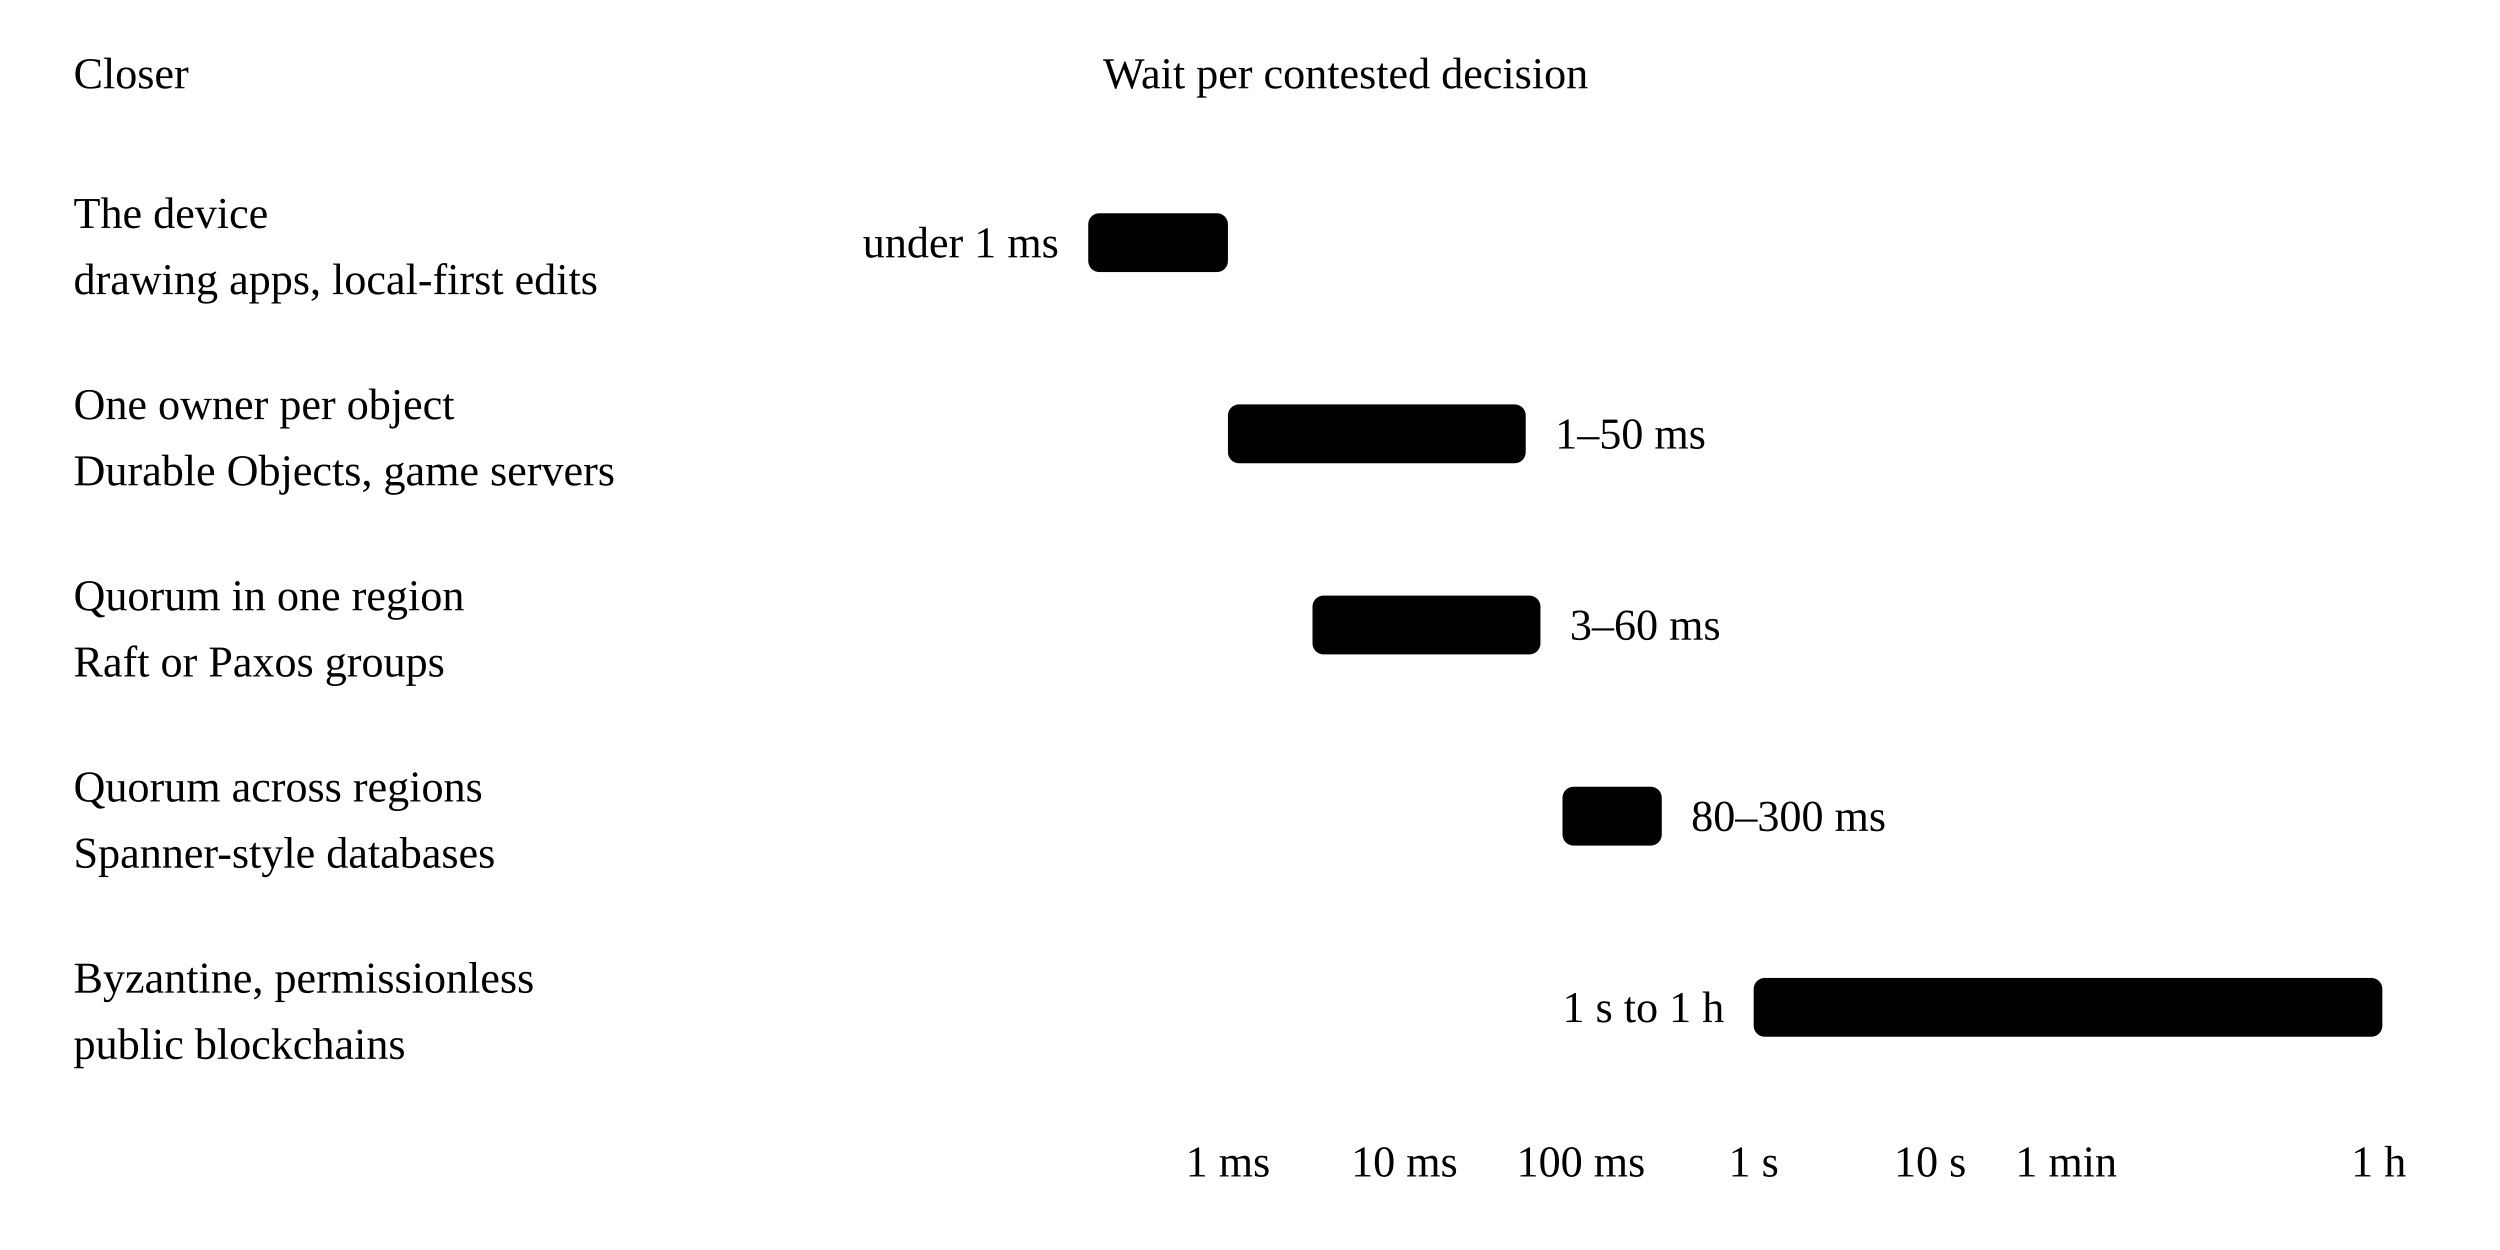
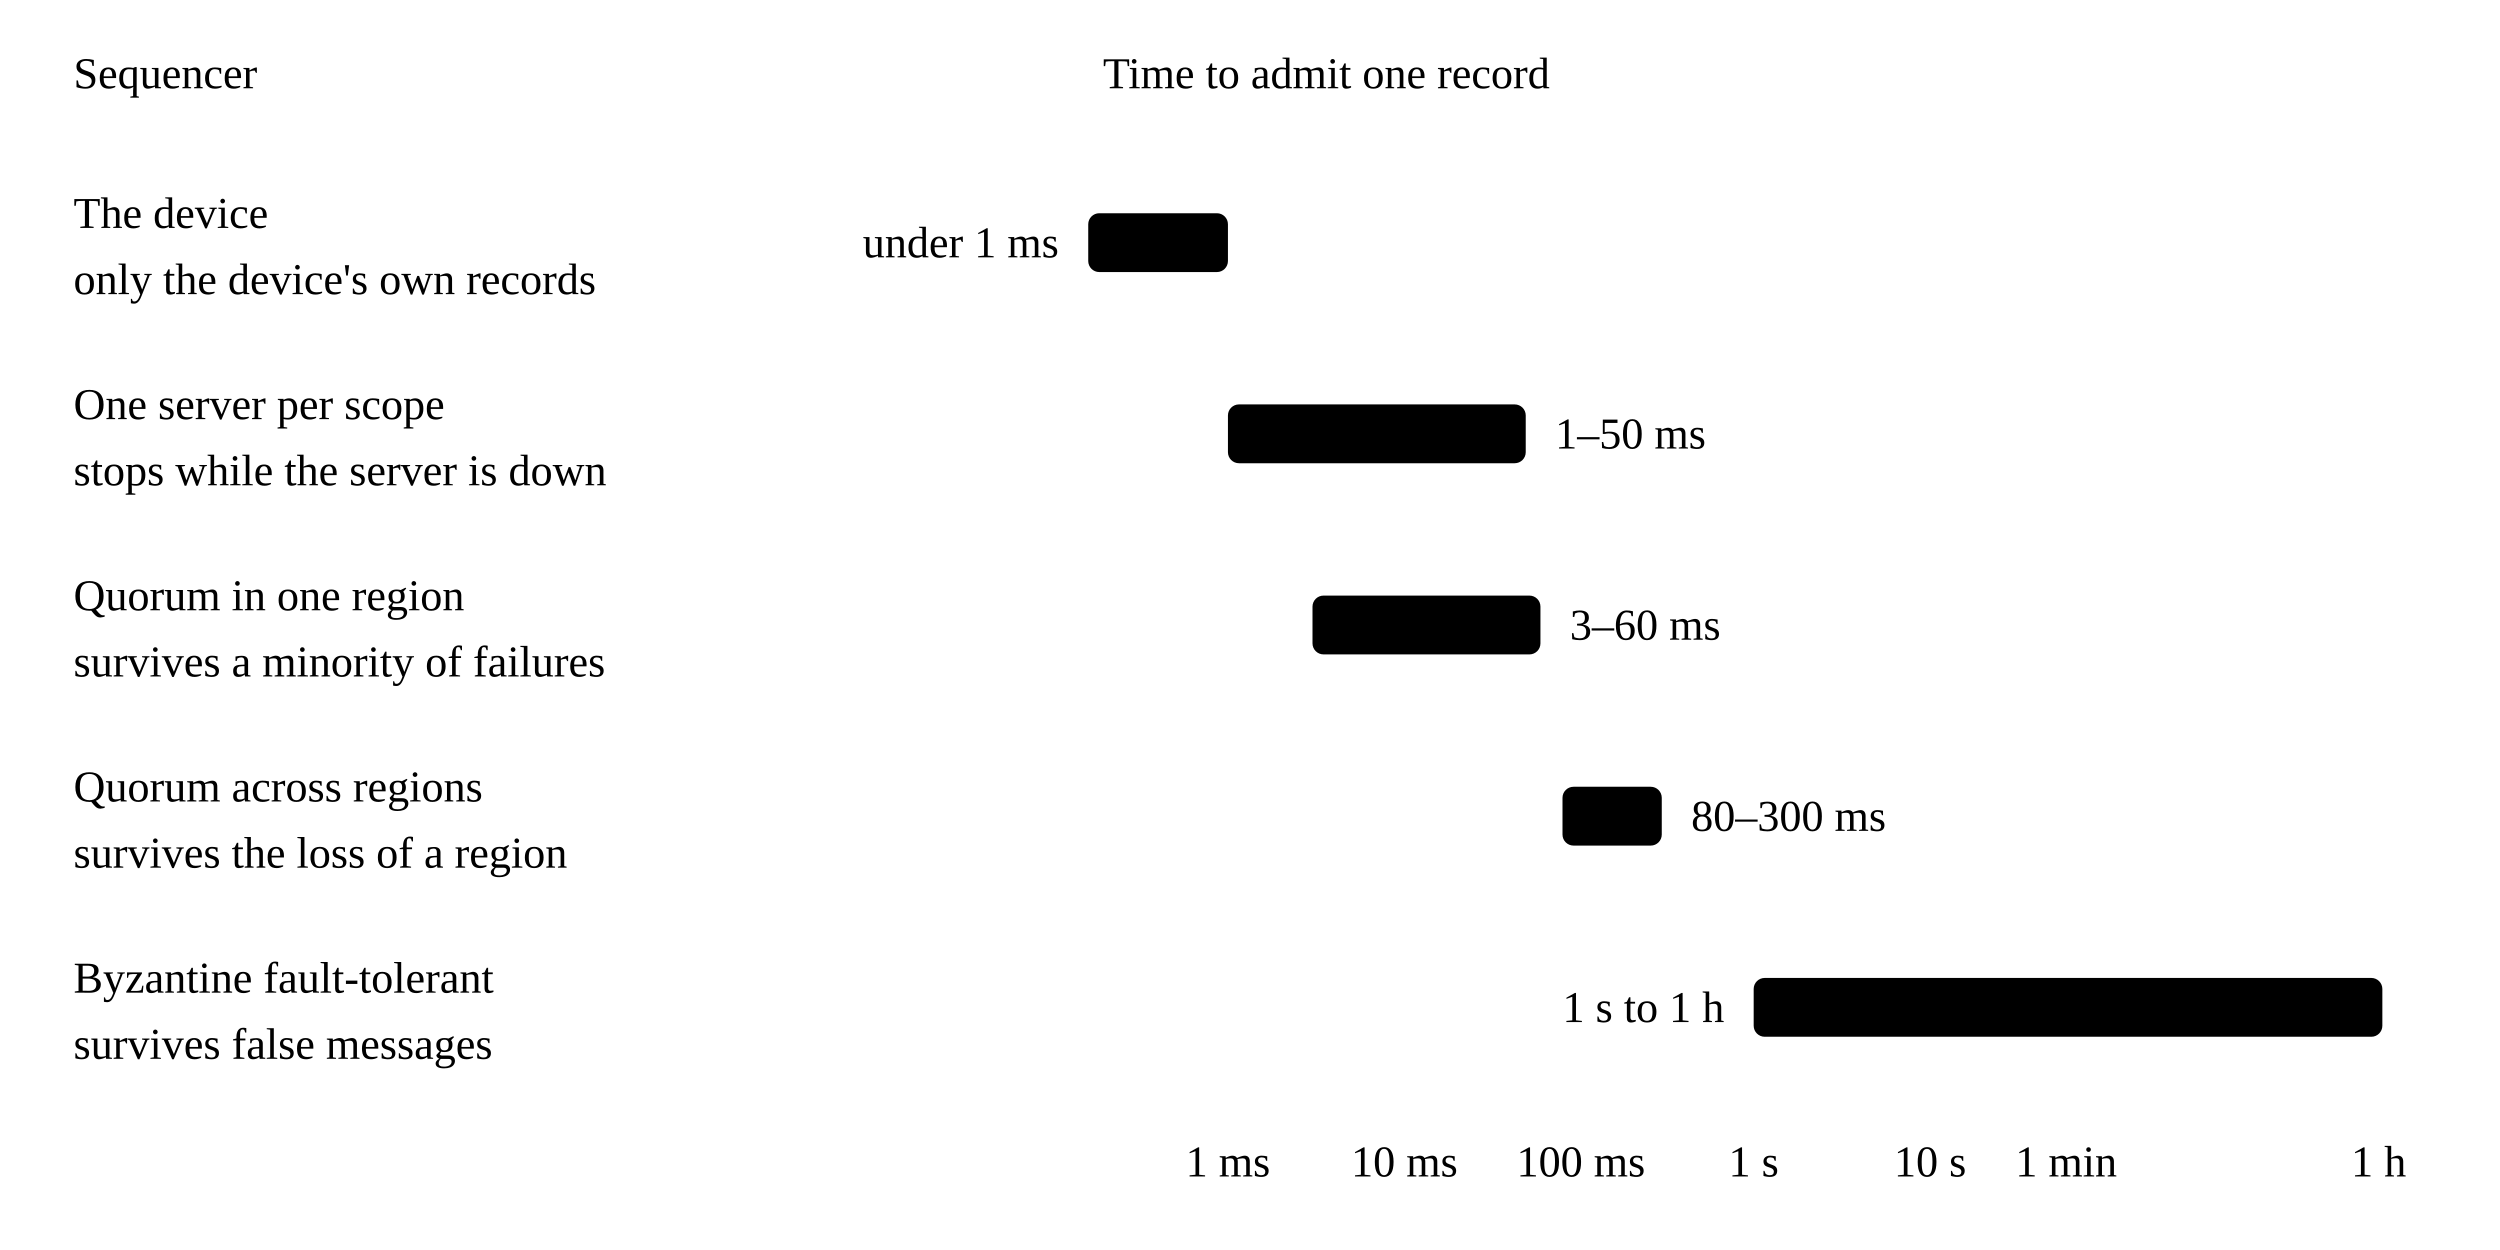
<svg xmlns="http://www.w3.org/2000/svg" viewBox="0 0 680 340" role="img" aria-labelledby="title desc">
-   <text class="axis" x="20" y="24">Closer</text>
-   <text class="axis" x="300" y="24">Wait per contested decision</text>
+   <text class="axis" x="20" y="24">Sequencer</text>
+   <text class="axis" x="300" y="24">Time to admit one record</text>
  <g class="grid">
    <line x1="334" y1="36" x2="334" y2="300" />
    <line x1="382" y1="36" x2="382" y2="300" />
    <line x1="430" y1="36" x2="430" y2="300" />
    <line x1="477" y1="36" x2="477" y2="300" />
    <line x1="525" y1="36" x2="525" y2="300" />
    <line x1="562" y1="36" x2="562" y2="300" />
    <line x1="647" y1="36" x2="647" y2="300" />
  </g>
  <g class="love">
    <text class="head" x="20" y="62">The device</text>
-     <text class="note" x="20" y="80">drawing apps, local-first edits</text>
+     <text class="note" x="20" y="80">only the device's own records</text>
    <rect class="box" x="296" y="58" width="38" height="16" rx="3" />
    <text class="note" x="288" y="70" text-anchor="end">under 1 ms</text>
-     <text class="head" x="20" y="114">One owner per object</text>
-     <text class="note" x="20" y="132">Durable Objects, game servers</text>
+     <text class="head" x="20" y="114">One server per scope</text>
+     <text class="note" x="20" y="132">stops while the server is down</text>
    <rect class="box" x="334" y="110" width="81" height="16" rx="3" />
    <text class="note" x="423" y="122">1–50 ms</text>
    <text class="head" x="20" y="166">Quorum in one region</text>
-     <text class="note" x="20" y="184">Raft or Paxos groups</text>
+     <text class="note" x="20" y="184">survives a minority of failures</text>
    <rect class="box" x="357" y="162" width="62" height="16" rx="3" />
    <text class="note" x="427" y="174">3–60 ms</text>
    <text class="head" x="20" y="218">Quorum across regions</text>
-     <text class="note" x="20" y="236">Spanner-style databases</text>
+     <text class="note" x="20" y="236">survives the loss of a region</text>
    <rect class="box" x="425" y="214" width="27" height="16" rx="3" />
    <text class="note" x="460" y="226">80–300 ms</text>
-     <text class="head" x="20" y="270">Byzantine, permissionless</text>
-     <text class="note" x="20" y="288">public blockchains</text>
+     <text class="head" x="20" y="270">Byzantine fault-tolerant</text>
+     <text class="note" x="20" y="288">survives false messages</text>
    <rect class="box" x="477" y="266" width="171" height="16" rx="3" />
    <text class="note" x="469" y="278" text-anchor="end">1 s to 1 h</text>
  </g>
  <g class="note" text-anchor="middle">
    <text x="334" y="320">1 ms</text>
    <text x="382" y="320">10 ms</text>
    <text x="430" y="320">100 ms</text>
    <text x="477" y="320">1 s</text>
    <text x="525" y="320">10 s</text>
    <text x="562" y="320">1 min</text>
    <text x="647" y="320">1 h</text>
  </g>
</svg>
